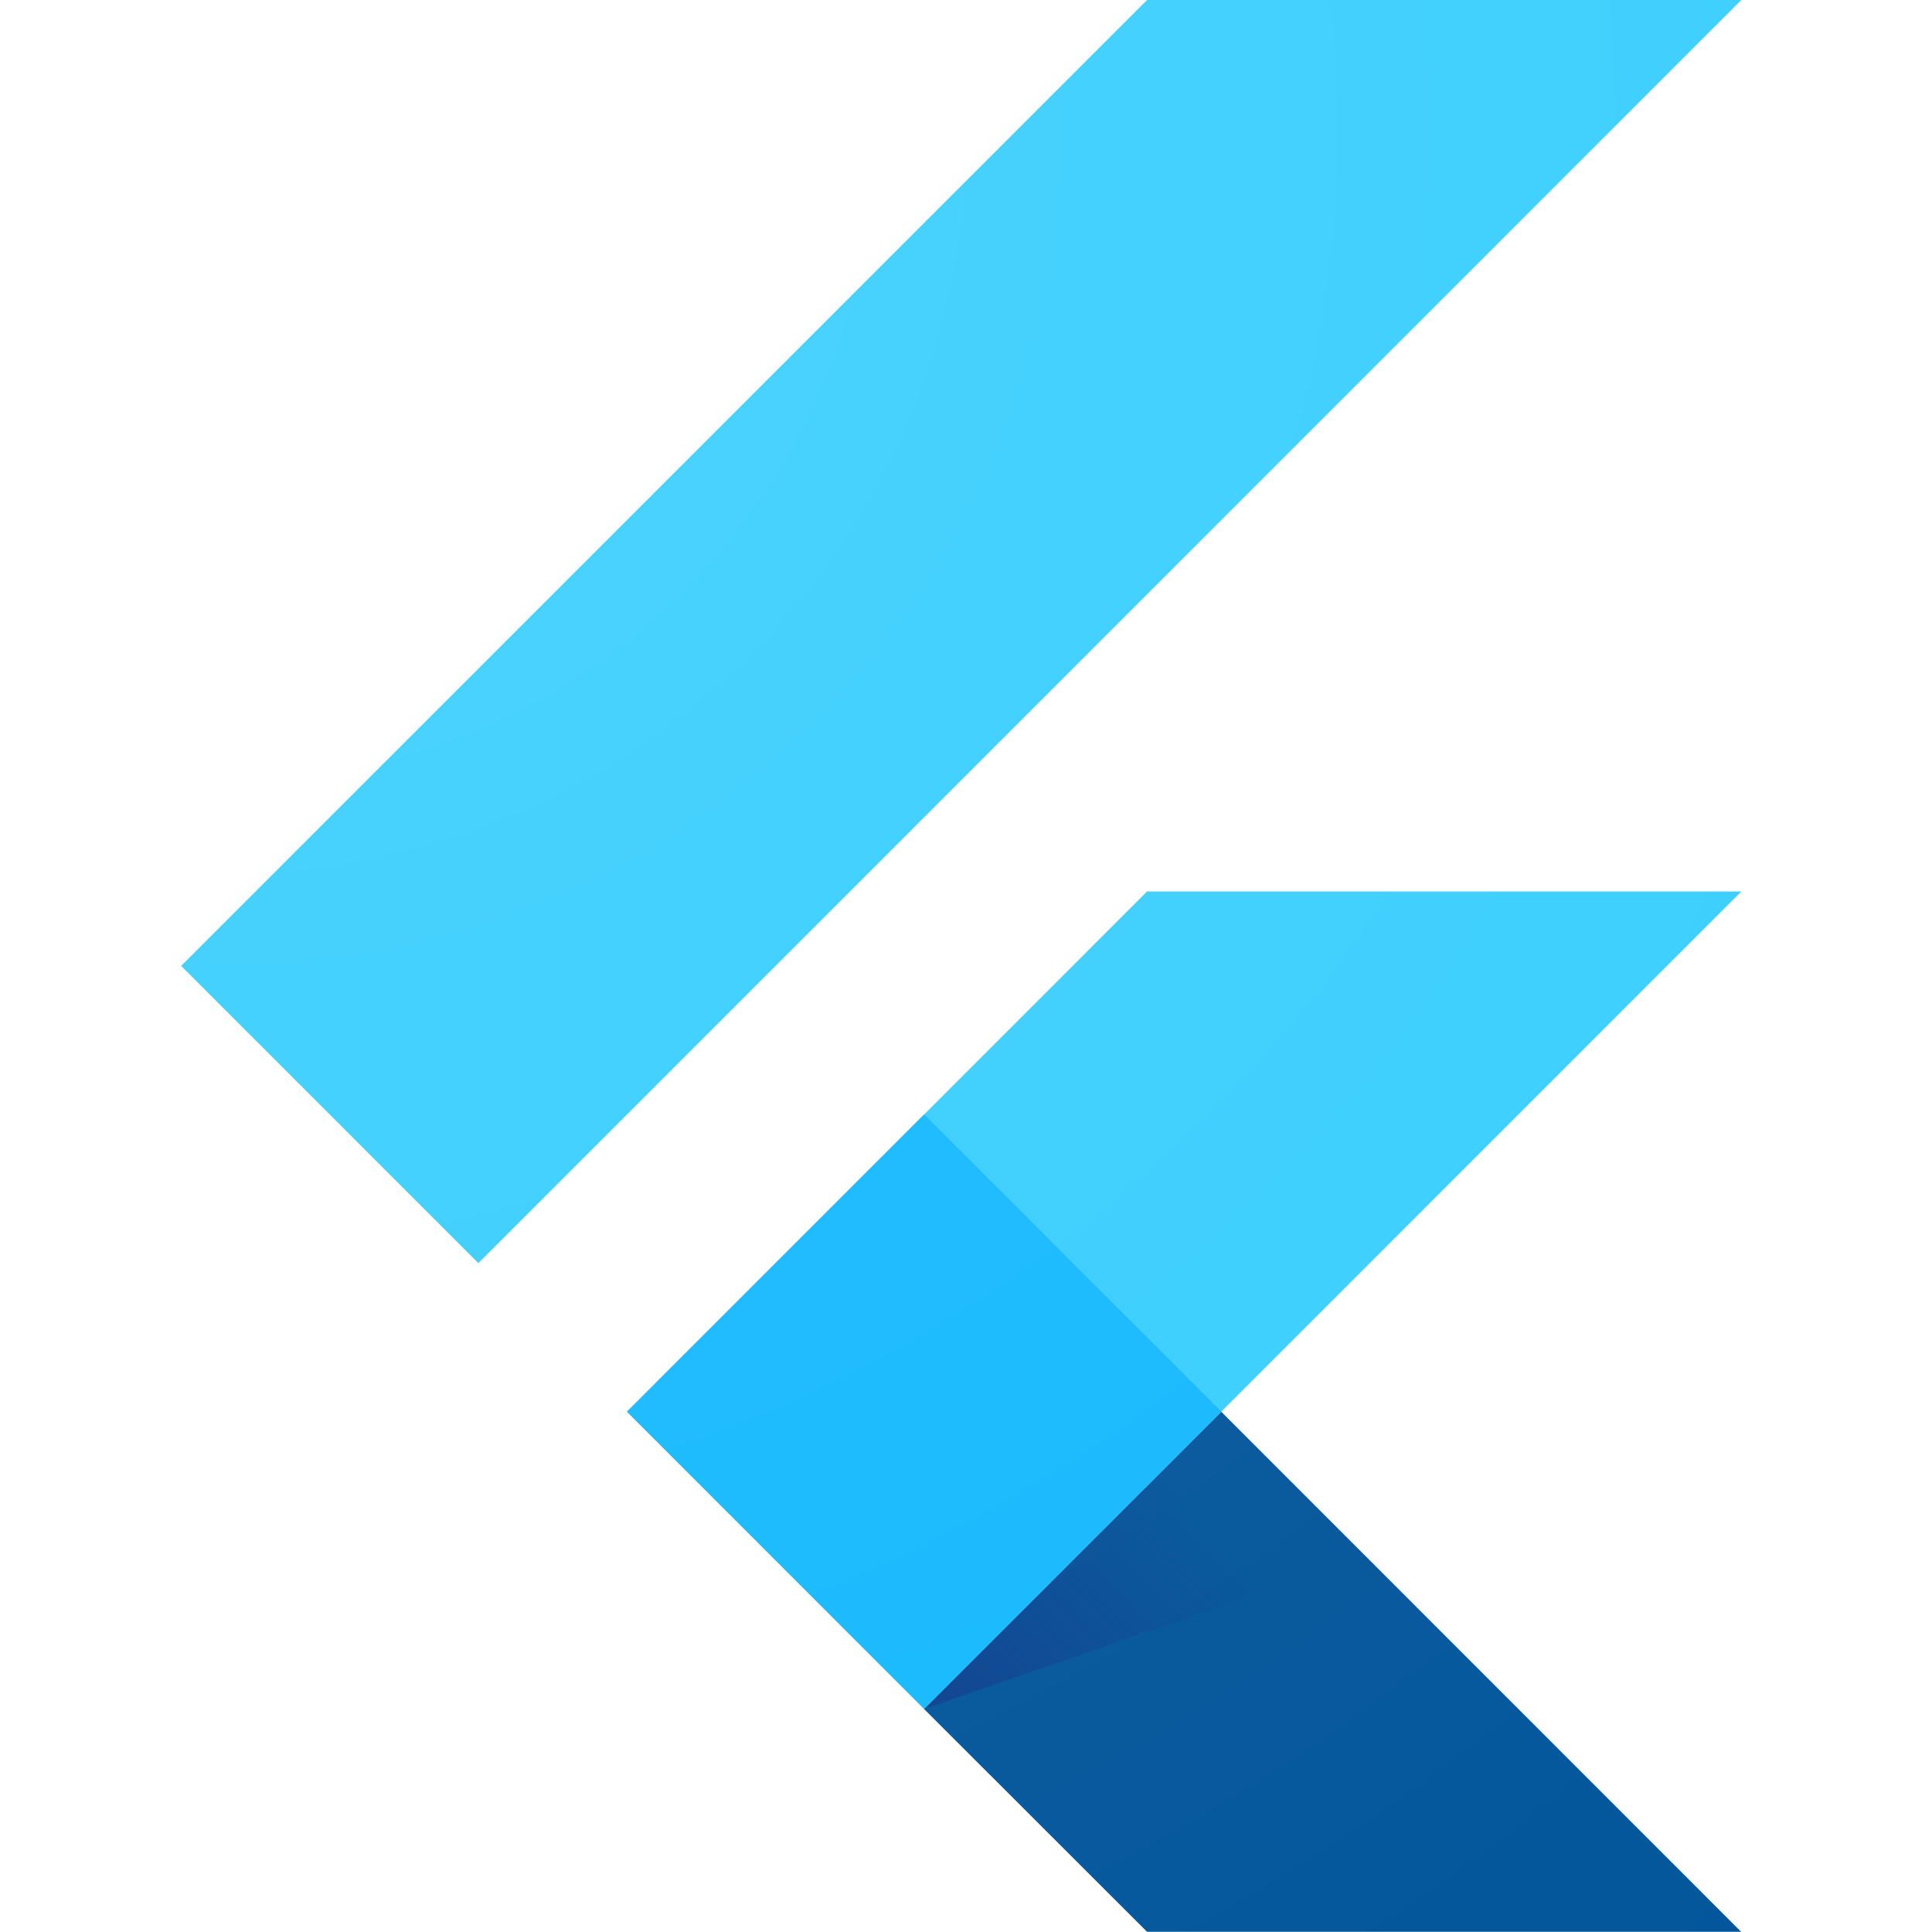
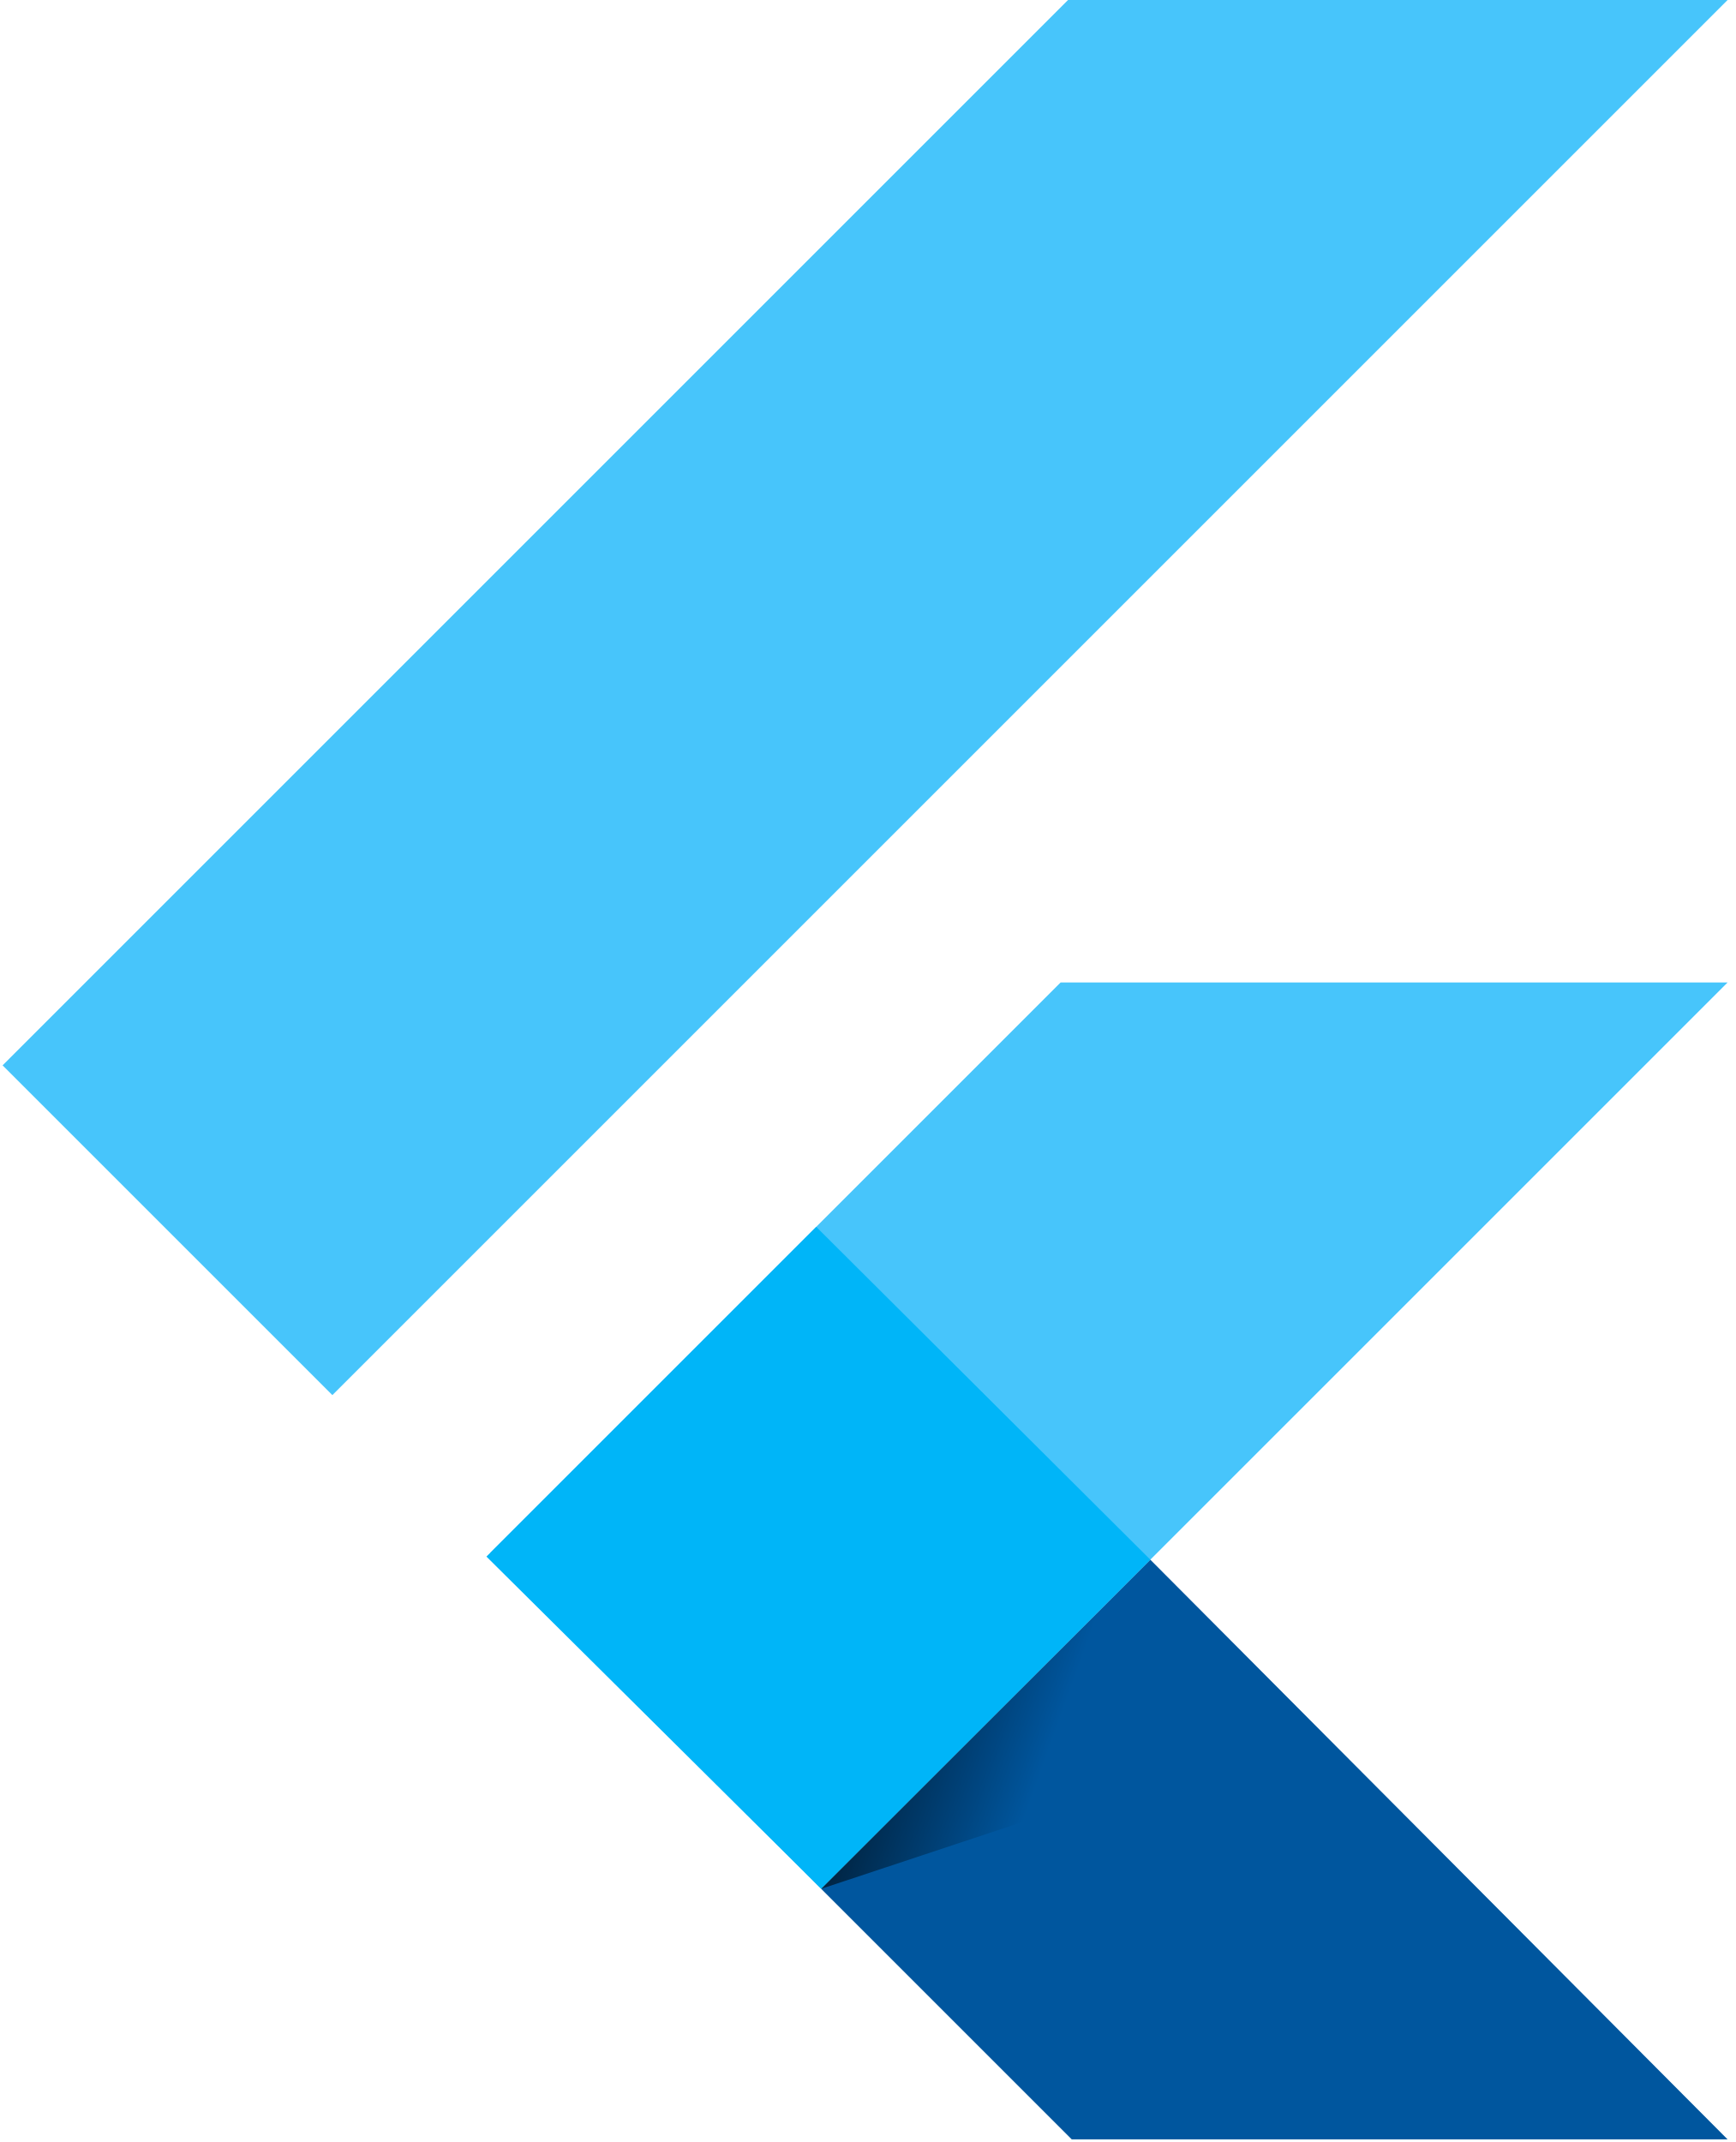
- <svg xmlns="http://www.w3.org/2000/svg" height="64" width="64">
-   <clipPath id="a">
-     <path d="m959.4 500-279.6 279.7 279.6 279.7h-319.5l-279.7-279.7 279.7-279.7zm-319.5-479.3-519.3 519.3 159.8 159.8 679-679.1h-319.5z" />
-   </clipPath>
-   <clipPath id="b">
-     <path d="m959.4 500-279.6 279.7 279.6 279.7h-319.5l-279.7-279.7 279.7-279.7zm-319.5-479.3-519.3 519.3 159.8 159.8 679-679.1h-319.5z" />
-   </clipPath>
-   <clipPath id="c">
-     <path d="m959.4 500-279.6 279.7 279.6 279.7h-319.5l-279.7-279.7 279.7-279.7zm-319.5-479.3-519.3 519.3 159.8 159.8 679-679.1h-319.5z" />
-   </clipPath>
-   <clipPath id="d">
-     <path d="m959.4 500-279.6 279.7 279.6 279.7h-319.5l-279.7-279.7 279.7-279.7zm-319.5-479.3-519.3 519.3 159.8 159.8 679-679.1h-319.5z" />
-   </clipPath>
-   <linearGradient id="e" gradientUnits="userSpaceOnUse" x1="566.635" x2="685.65" y1="970.339" y2="851.324">
-     <stop offset="0" stop-color="#1a237e" stop-opacity=".4" />
-     <stop offset="1" stop-color="#1a237e" stop-opacity="0" />
-   </linearGradient>
-   <clipPath id="f">
-     <path d="m959.4 500-279.6 279.7 279.6 279.7h-319.5l-279.7-279.7 279.7-279.7zm-319.5-479.3-519.3 519.3 159.8 159.8 679-679.1h-319.5z" />
-   </clipPath>
-   <radialGradient id="g" cx="7824.659" cy="-2855.979" gradientTransform="matrix(.25 0 0 -.25 -1812 -622.5)" gradientUnits="userSpaceOnUse" r="5082.889">
-     <stop offset="0" stop-color="#fff" stop-opacity=".1" />
-     <stop offset="1" stop-color="#fff" stop-opacity="0" />
-   </radialGradient>
-   <g transform="matrix(.061615 0 0 .061615 -1.430818 -1.2754)">
-     <g clip-path="url(#a)">
-       <path d="m360.3 779.7 159.7 159.8 439.4-439.5h-319.5z" fill="#39cefd" />
-     </g>
-     <path clip-path="url(#b)" d="m639.9 20.7h319.5l-679 679.1-159.8-159.8z" fill="#39cefd" />
-     <path clip-path="url(#c)" d="m520 939.5 119.9 119.8h319.5l-279.6-279.6z" fill="#03569b" />
-     <path clip-path="url(#d)" d="m757 857.4-77.2-77.7-159.8 159.8z" fill="url(#e)" />
-     <g clip-path="url(#f)">
-       <path d="m360.282 779.645 159.804-159.805 159.814 159.805-159.814 159.805z" fill="#16b9fd" />
-     </g>
-     <path d="m959.4 500-279.6 279.7 279.6 279.7h-319.5l-279.7-279.7 279.7-279.7zm-319.5-479.3-519.3 519.3 159.8 159.8 679-679.1h-319.5z" fill="url(#g)" />
-   </g>
+ <svg xmlns="http://www.w3.org/2000/svg" aria-hidden="true" focusable="false" width="0.81em" height="1em" style="-ms-transform: rotate(360deg); -webkit-transform: rotate(360deg); transform: rotate(360deg);" preserveAspectRatio="xMidYMid meet" viewBox="0 0 256 317">
+   <defs>
+     <linearGradient x1="3.952%" y1="26.993%" x2="75.897%" y2="52.919%" id="IconifyId-16d079f2fa8-e2f9cc-3">
+       <stop offset="0%" />
+       <stop stop-opacity="0" offset="100%" />
+     </linearGradient>
+   </defs>
+   <path fill="#47C5FB" d="M157.666 0L0 157.667l48.8 48.8L255.268.001z" />
+   <path fill="#47C5FB" d="M156.567 145.397L72.15 229.815l48.984 49.716 48.71-48.71 85.425-85.424z" />
+   <path fill="#00569E" d="M121.133 279.531l37.082 37.082h97.052l-85.425-85.792z" />
+   <path fill="#00B5F8" d="M71.6 230.364l48.801-48.801 49.441 49.258-48.71 48.71z" />
+   <path fill-opacity=".8" fill="url(#IconifyId-16d079f2fa8-e2f9cc-3)" d="M121.133 279.531l40.56-13.459 4.029-31.13z" />
</svg>
